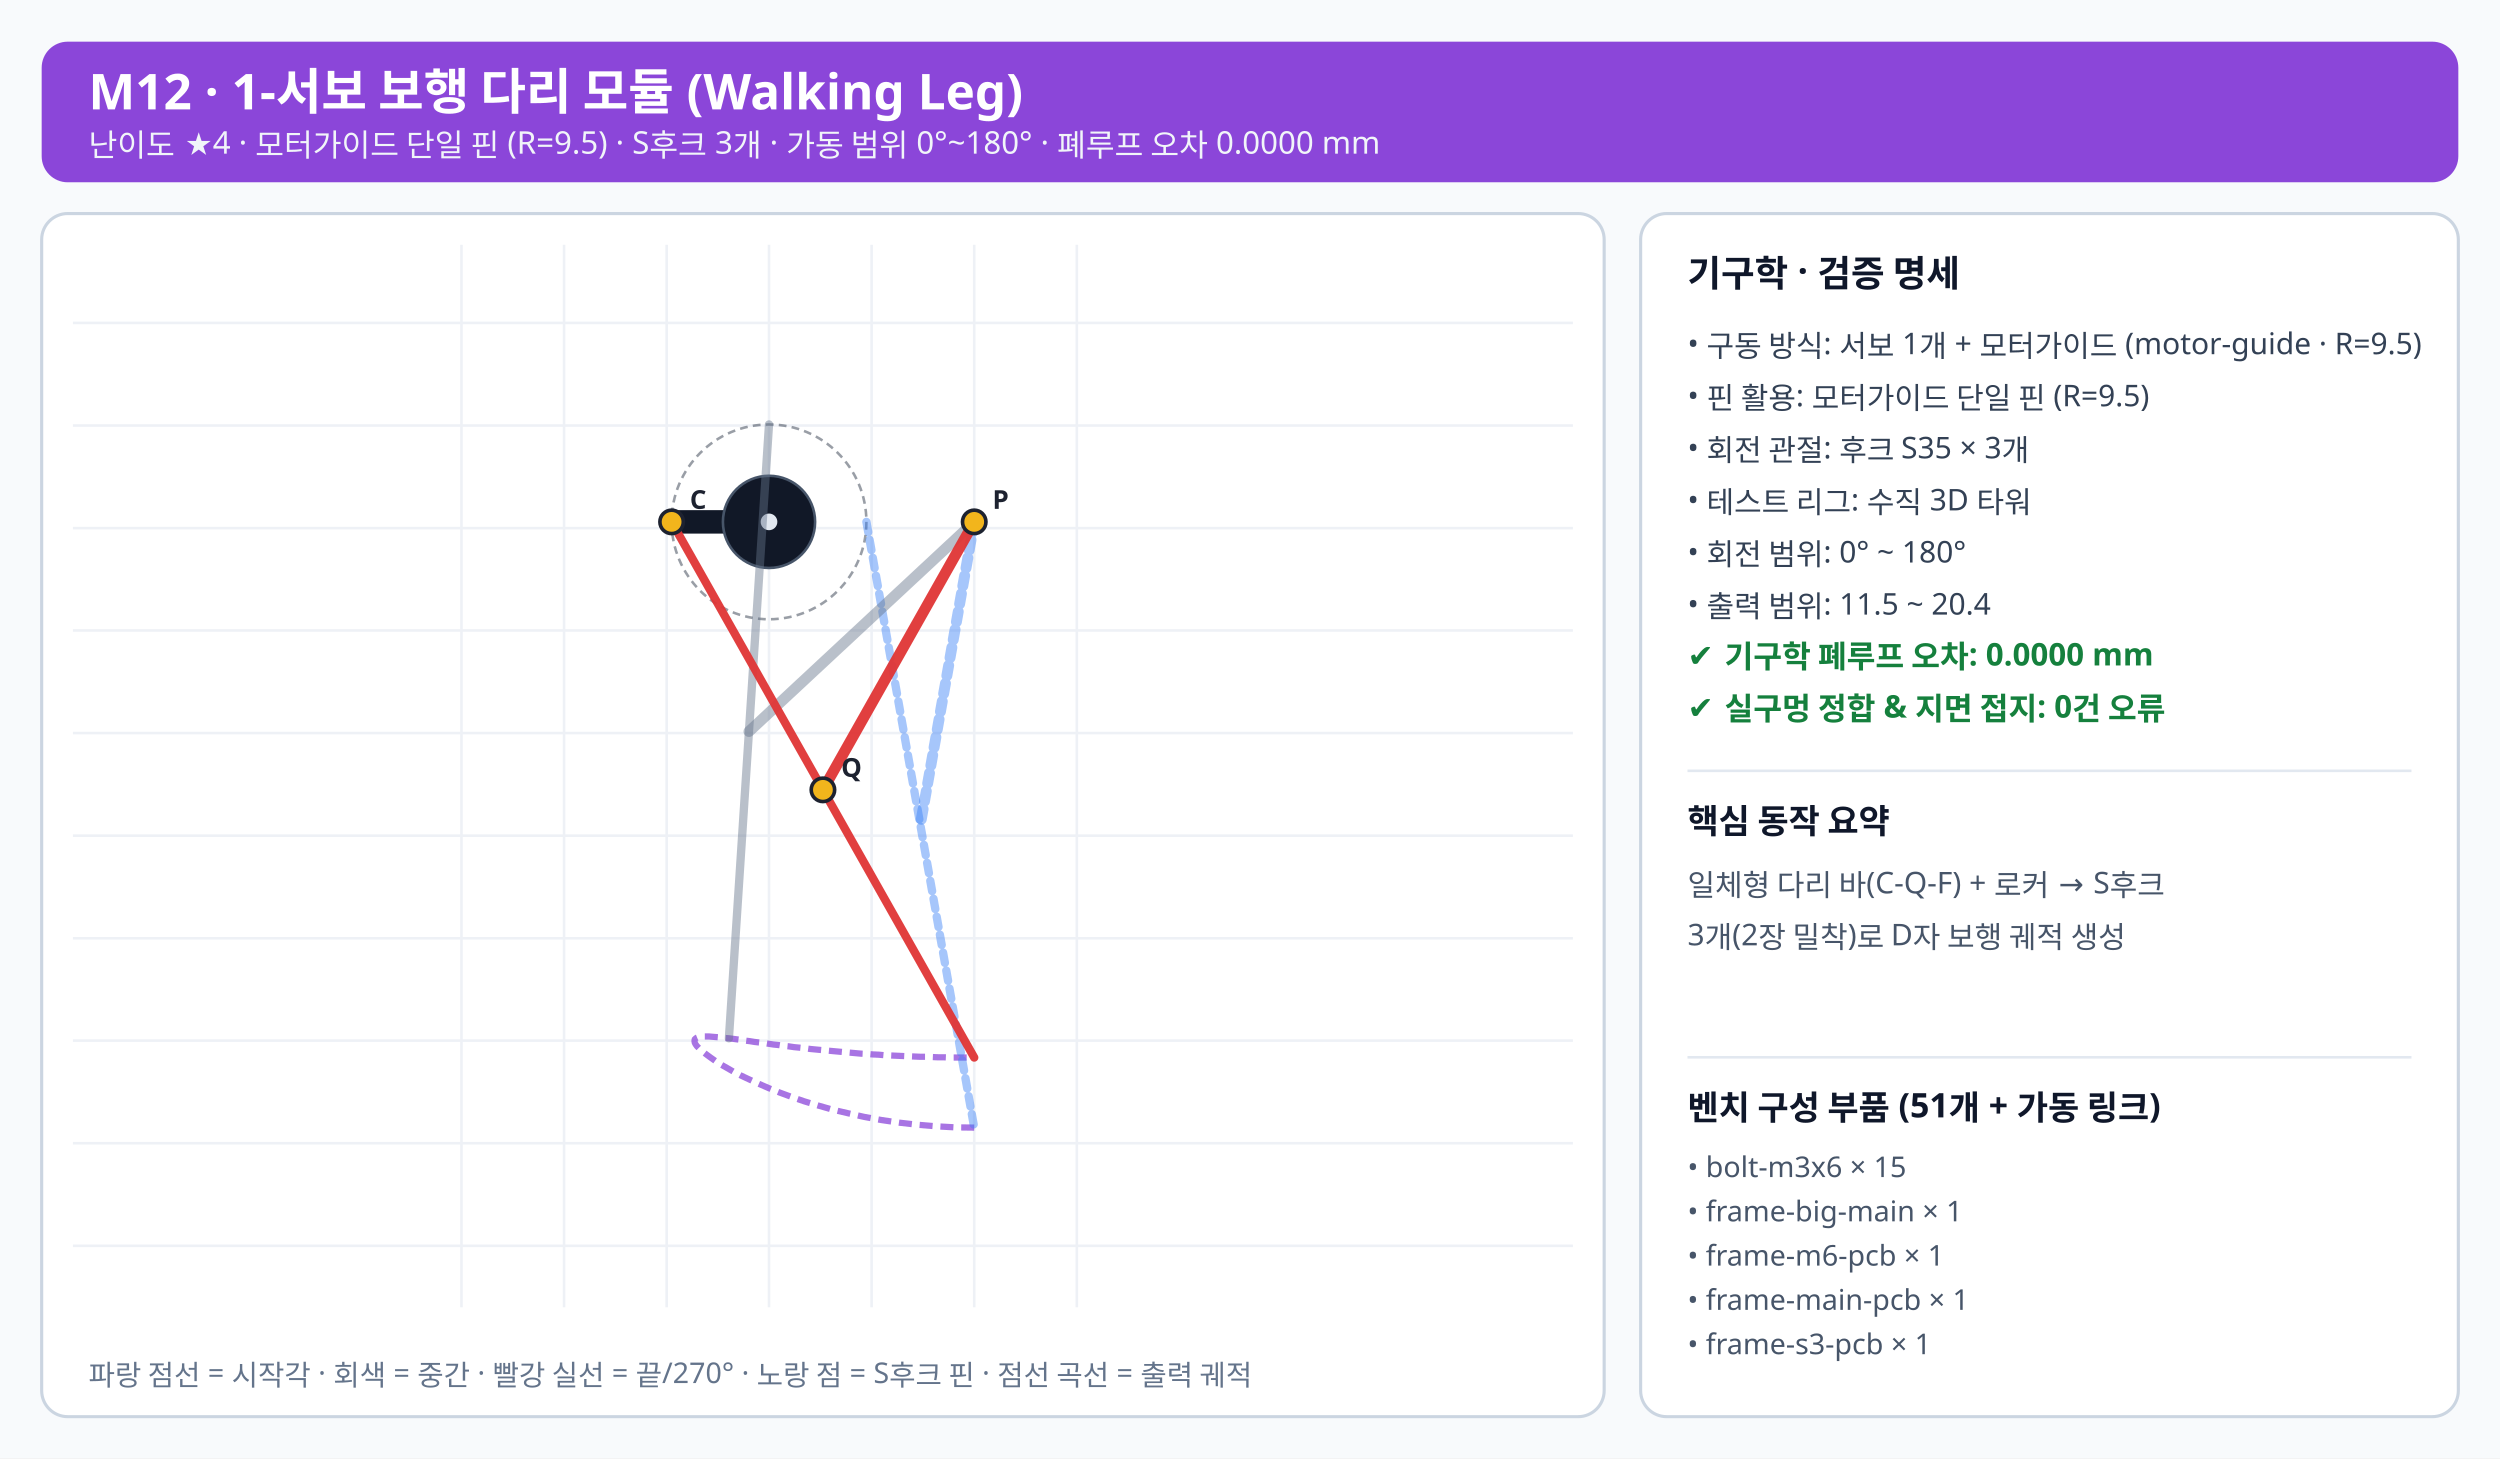
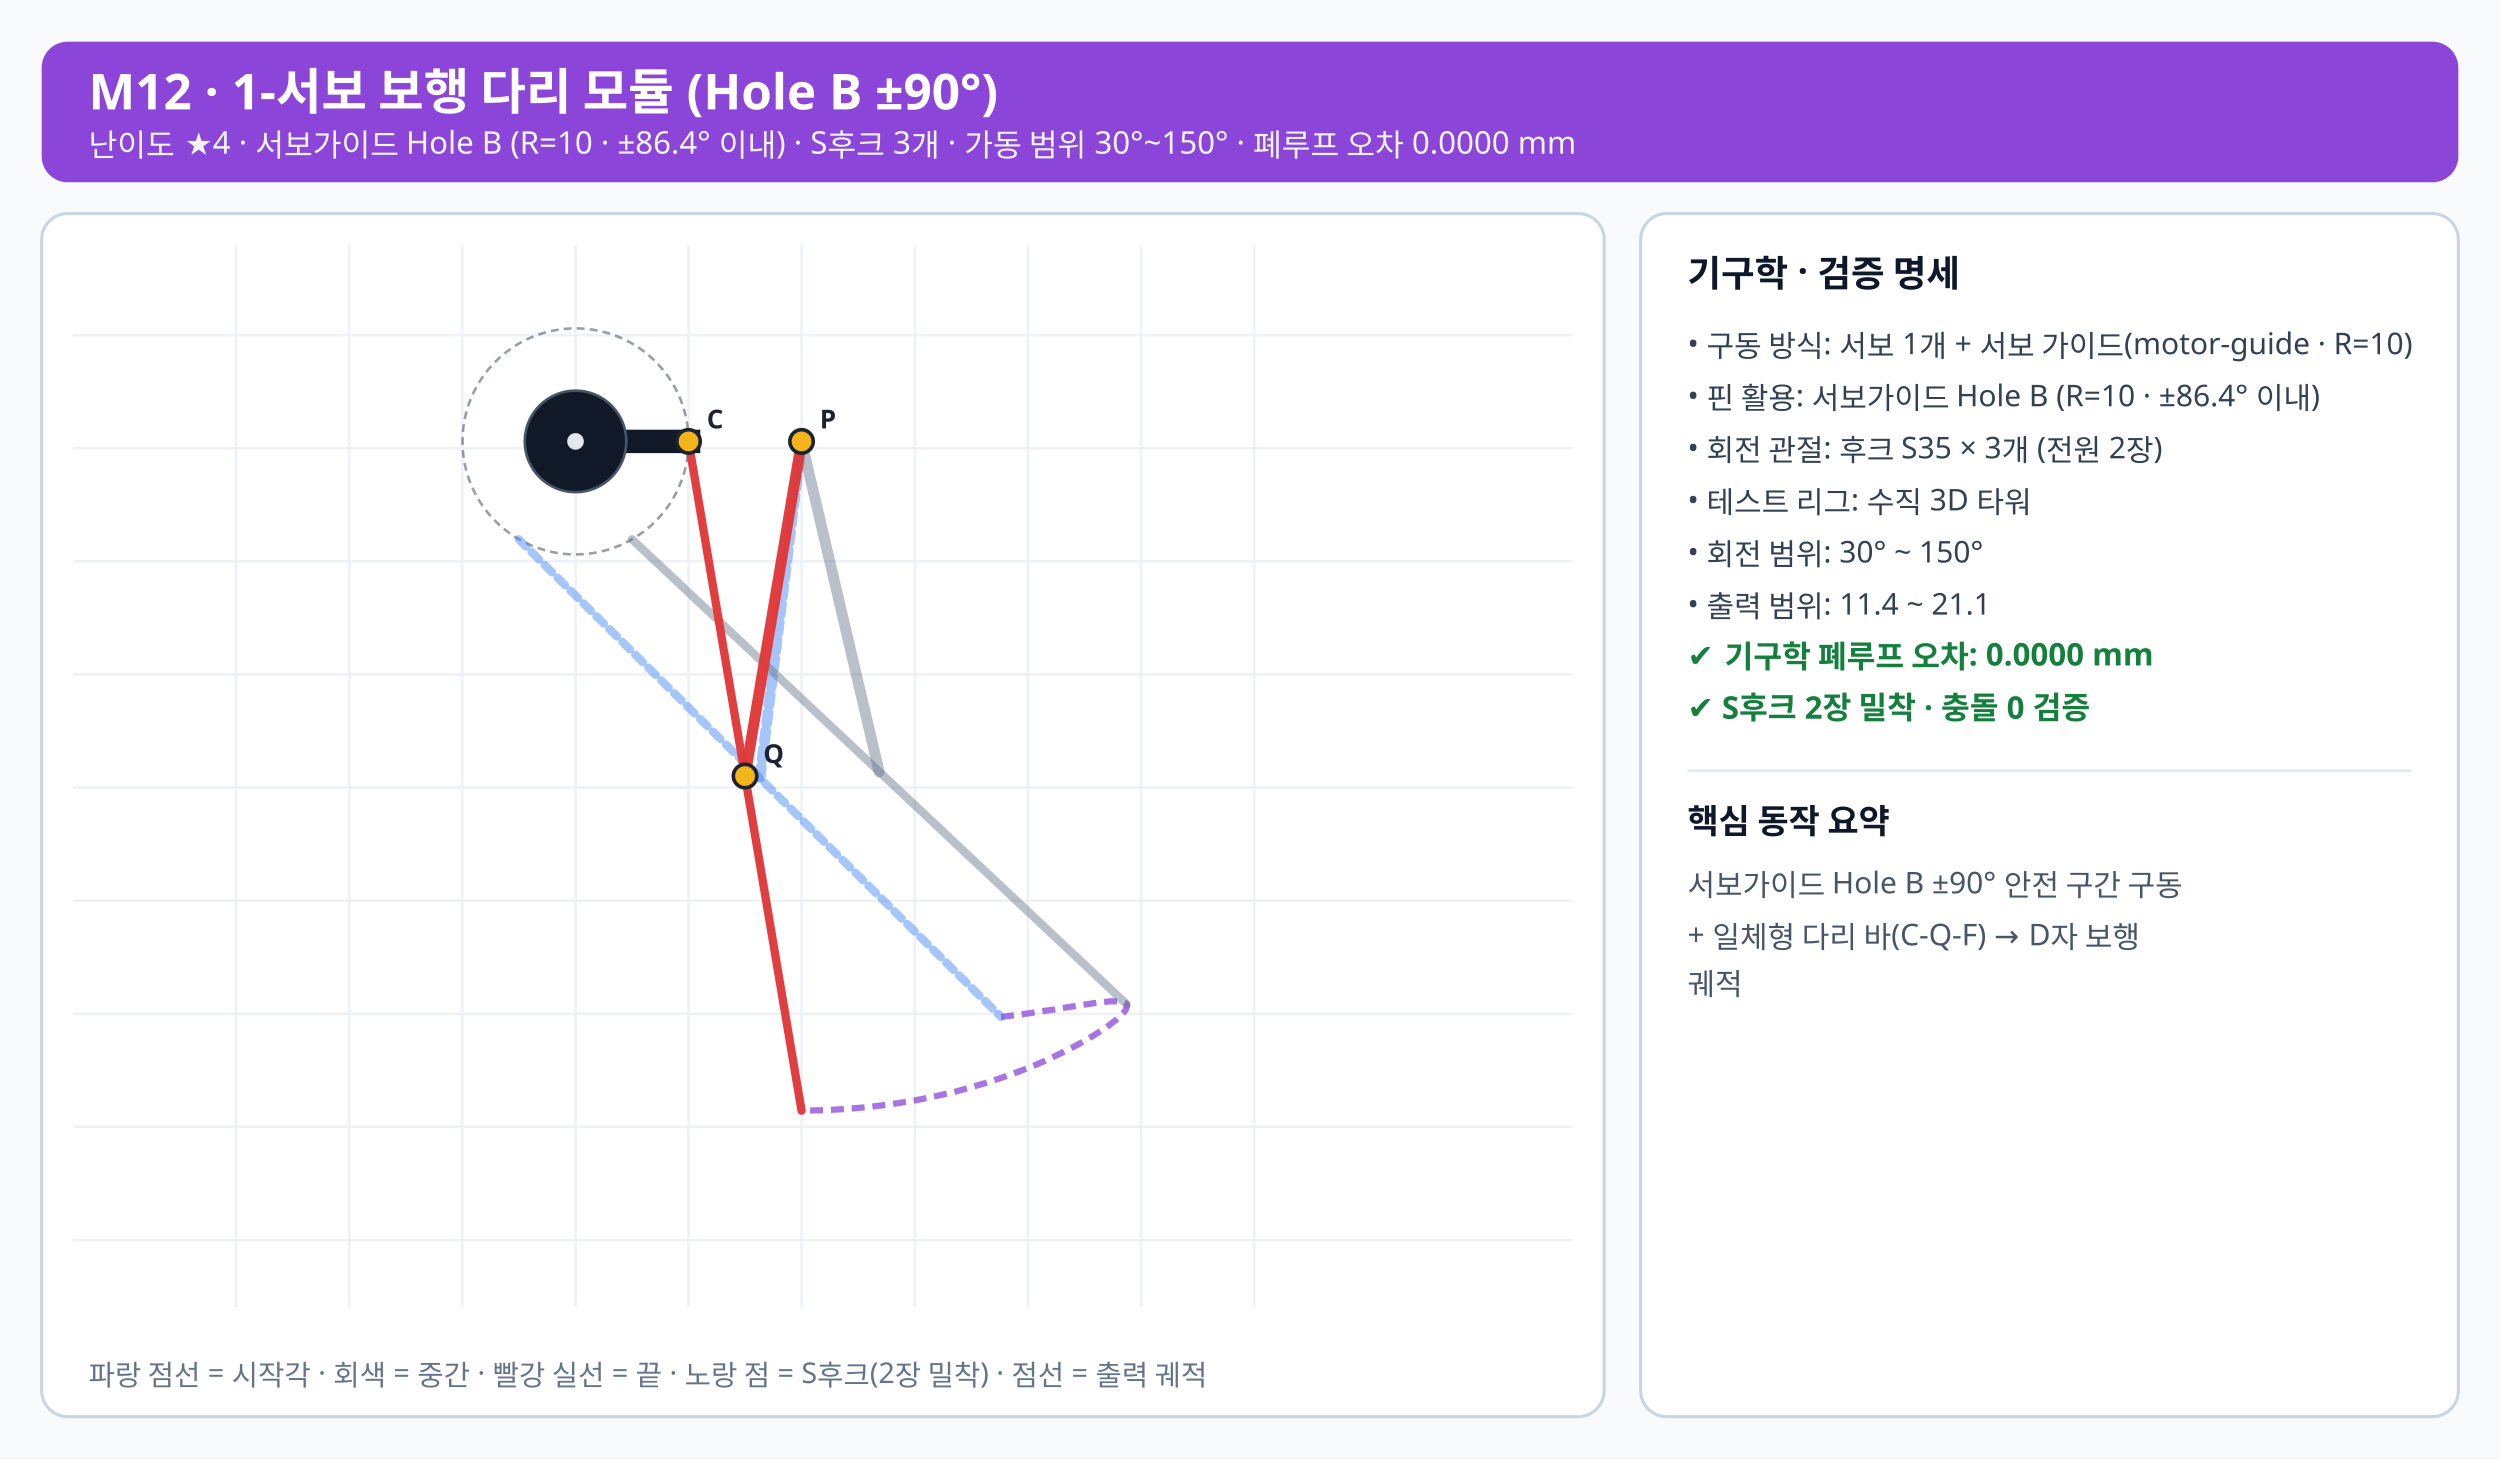
<svg xmlns="http://www.w3.org/2000/svg" viewBox="0 0 960 560" font-family="Pretendard,Apple SD Gothic Neo,sans-serif">
  <rect width="960" height="560" fill="#f8fafc" />
  <rect x="16" y="16" width="928" height="54" rx="10" fill="#8b46d9" />
-   <text x="34" y="42" fill="#fff" font-size="19" font-weight="800">M12 · 1-서보 보행 다리 모듈 (Walking Leg)</text>
-   <text x="34" y="60" fill="#f1f5f9" font-size="12">난이도 ★4 · 모터가이드 단일 핀 (R=9.5) · S후크 3개 · 가동 범위 0°~180° · 폐루프 오차 0.0000 mm</text>
+   <text x="34" y="42" fill="#fff" font-size="19" font-weight="800">M12 · 1-서보 보행 다리 모듈 (Hole B ±90°)</text>
+   <text x="34" y="60" fill="#f1f5f9" font-size="12">난이도 ★4 · 서보가이드 Hole B (R=10 · ±86.4° 이내) · S후크 3개 · 가동 범위 30°~150° · 폐루프 오차 0.0000 mm</text>
  <rect x="16" y="82" width="600" height="462" rx="10" fill="#fff" stroke="#cbd5e1" stroke-width="1.2" />
-   <line x1="177.2" y1="94" x2="177.2" y2="502" stroke="#eef1f6" stroke-width="1" />
-   <line x1="216.6" y1="94" x2="216.6" y2="502" stroke="#eef1f6" stroke-width="1" />
-   <line x1="256.0" y1="94" x2="256.0" y2="502" stroke="#eef1f6" stroke-width="1" />
-   <line x1="295.3" y1="94" x2="295.3" y2="502" stroke="#eef1f6" stroke-width="1" />
-   <line x1="334.7" y1="94" x2="334.7" y2="502" stroke="#eef1f6" stroke-width="1" />
-   <line x1="374.1" y1="94" x2="374.1" y2="502" stroke="#eef1f6" stroke-width="1" />
-   <line x1="413.5" y1="94" x2="413.5" y2="502" stroke="#eef1f6" stroke-width="1" />
-   <line x1="28" y1="478.4" x2="604" y2="478.4" stroke="#eef1f6" stroke-width="1" />
-   <line x1="28" y1="439.0" x2="604" y2="439.0" stroke="#eef1f6" stroke-width="1" />
-   <line x1="28" y1="399.6" x2="604" y2="399.6" stroke="#eef1f6" stroke-width="1" />
-   <line x1="28" y1="360.3" x2="604" y2="360.3" stroke="#eef1f6" stroke-width="1" />
-   <line x1="28" y1="320.9" x2="604" y2="320.9" stroke="#eef1f6" stroke-width="1" />
-   <line x1="28" y1="281.5" x2="604" y2="281.5" stroke="#eef1f6" stroke-width="1" />
-   <line x1="28" y1="242.1" x2="604" y2="242.1" stroke="#eef1f6" stroke-width="1" />
-   <line x1="28" y1="202.8" x2="604" y2="202.8" stroke="#eef1f6" stroke-width="1" />
-   <line x1="28" y1="163.4" x2="604" y2="163.4" stroke="#eef1f6" stroke-width="1" />
-   <line x1="28" y1="124.0" x2="604" y2="124.0" stroke="#eef1f6" stroke-width="1" />
-   <circle cx="295.3" cy="200.4" r="37.4" fill="none" stroke="#1e293b" stroke-width="1" stroke-opacity="0.45" stroke-dasharray="3 2" />
-   <line x1="295.3" y1="200.4" x2="257.9" y2="200.4" stroke="#111827" stroke-width="9.0" stroke-linecap="round" />
-   <circle cx="295.3" cy="200.4" r="17.7" fill="#111827" stroke="#475569" stroke-width="1" />
-   <circle cx="295.3" cy="200.4" r="3.2" fill="#e2e8f0" />
-   <polyline points="374.1,433.0 366.7,432.9 359.5,432.5 352.3,431.9 345.3,431.1 338.5,430.1 331.9,428.9 325.7,427.5 319.7,426.1 314.1,424.5 308.8,422.9 303.9,421.2 299.3,419.5 295.1,417.8 291.2,416.1 287.7,414.5 284.5,413.0 281.6,411.5 279.0,410.0 276.7,408.7 274.7,407.4 273.0,406.2 271.5,405.1 270.2,404.1 269.1,403.2 268.3,402.4 267.6,401.7 267.1,401.0 266.8,400.4 266.7,399.9 266.7,399.5 266.8,399.1 267.1,398.8 267.5,398.5 268.0,398.3 268.7,398.2 269.4,398.1 270.2,398.0 271.2,398.0 272.2,398.0 273.3,398.1 274.5,398.2 275.7,398.3 277.0,398.4 278.4,398.6 279.9,398.7 281.4,398.9 282.9,399.1 284.5,399.3 286.2,399.6 287.9,399.8 289.7,400.1 291.4,400.3 293.3,400.5 295.1,400.8 297.0,401.1 299.0,401.3 300.9,401.6 302.9,401.8 304.9,402.1 307.0,402.3 309.0,402.5 311.1,402.8 313.2,403.0 315.3,403.2 317.5,403.4 319.6,403.6 321.8,403.8 324.0,404.0 326.2,404.2 328.4,404.4 330.6,404.6 332.9,404.7 335.1,404.9 337.4,405.0 339.6,405.2 341.9,405.3 344.2,405.4 346.4,405.5 348.7,405.6 351.0,405.7 353.3,405.8 355.6,405.8 357.9,405.9 360.2,406.0 362.5,406.0 364.8,406.1 367.1,406.1 369.5,406.1 371.8,406.1 374.1,406.1" fill="none" stroke="#8b46d9" stroke-width="2.4" stroke-opacity="0.75" stroke-dasharray="5 3" />
-   <line x1="332.7" y1="200.4" x2="374.1" y2="433.0" stroke="#3b82f6" stroke-width="3.2" stroke-linecap="round" stroke-opacity="0.45" stroke-dasharray="4 3" />
-   <line x1="374.1" y1="200.4" x2="353.4" y2="316.7" stroke="#3b82f6" stroke-width="4.2" stroke-linecap="round" stroke-opacity="0.45" stroke-dasharray="4 3" />
-   <line x1="295.3" y1="163.0" x2="279.9" y2="398.7" stroke="#64748b" stroke-width="3.2" stroke-linecap="round" stroke-opacity="0.45" />
-   <line x1="374.1" y1="200.4" x2="287.6" y2="280.9" stroke="#64748b" stroke-width="4.2" stroke-linecap="round" stroke-opacity="0.45" />
-   <line x1="257.9" y1="200.4" x2="374.1" y2="406.1" stroke="#e03636" stroke-width="3.2" stroke-linecap="round" stroke-opacity="0.95" />
-   <line x1="374.1" y1="200.4" x2="316.0" y2="303.3" stroke="#e03636" stroke-width="4.2" stroke-linecap="round" stroke-opacity="0.95" />
-   <circle cx="257.9" cy="200.4" r="4.5" fill="#f2b51c" stroke="#1d2230" stroke-width="1.4" />
-   <text x="264.9" y="195.4" font-size="10" font-weight="700" fill="#1d2230">C</text>
-   <circle cx="316.0" cy="303.3" r="4.5" fill="#f2b51c" stroke="#1d2230" stroke-width="1.4" />
-   <text x="323.0" y="298.3" font-size="10" font-weight="700" fill="#1d2230">Q</text>
-   <circle cx="374.1" cy="200.4" r="4.5" fill="#f2b51c" stroke="#1d2230" stroke-width="1.4" />
-   <text x="381.1" y="195.4" font-size="10" font-weight="700" fill="#1d2230">P</text>
-   <text x="34" y="532" fill="#64748b" font-size="11">파랑 점선 = 시작각 · 회색 = 중간 · 빨강 실선 = 끝/270° · 노랑 점 = S후크 핀 · 점선 곡선 = 출력 궤적</text>
+   <line x1="90.6" y1="94" x2="90.6" y2="502" stroke="#eef1f6" stroke-width="1" />
+   <line x1="134.1" y1="94" x2="134.1" y2="502" stroke="#eef1f6" stroke-width="1" />
+   <line x1="177.5" y1="94" x2="177.5" y2="502" stroke="#eef1f6" stroke-width="1" />
+   <line x1="221.0" y1="94" x2="221.0" y2="502" stroke="#eef1f6" stroke-width="1" />
+   <line x1="264.4" y1="94" x2="264.4" y2="502" stroke="#eef1f6" stroke-width="1" />
+   <line x1="307.8" y1="94" x2="307.8" y2="502" stroke="#eef1f6" stroke-width="1" />
+   <line x1="351.3" y1="94" x2="351.3" y2="502" stroke="#eef1f6" stroke-width="1" />
+   <line x1="394.7" y1="94" x2="394.7" y2="502" stroke="#eef1f6" stroke-width="1" />
+   <line x1="438.2" y1="94" x2="438.2" y2="502" stroke="#eef1f6" stroke-width="1" />
+   <line x1="481.6" y1="94" x2="481.6" y2="502" stroke="#eef1f6" stroke-width="1" />
+   <line x1="28" y1="476.2" x2="604" y2="476.2" stroke="#eef1f6" stroke-width="1" />
+   <line x1="28" y1="432.7" x2="604" y2="432.7" stroke="#eef1f6" stroke-width="1" />
+   <line x1="28" y1="389.3" x2="604" y2="389.3" stroke="#eef1f6" stroke-width="1" />
+   <line x1="28" y1="345.9" x2="604" y2="345.9" stroke="#eef1f6" stroke-width="1" />
+   <line x1="28" y1="302.4" x2="604" y2="302.4" stroke="#eef1f6" stroke-width="1" />
+   <line x1="28" y1="259.0" x2="604" y2="259.0" stroke="#eef1f6" stroke-width="1" />
+   <line x1="28" y1="215.5" x2="604" y2="215.5" stroke="#eef1f6" stroke-width="1" />
+   <line x1="28" y1="172.1" x2="604" y2="172.1" stroke="#eef1f6" stroke-width="1" />
+   <line x1="28" y1="128.7" x2="604" y2="128.7" stroke="#eef1f6" stroke-width="1" />
+   <circle cx="221.0" cy="169.5" r="43.4" fill="none" stroke="#1e293b" stroke-width="1" stroke-opacity="0.45" stroke-dasharray="3 2" />
+   <line x1="221.0" y1="169.5" x2="264.4" y2="169.5" stroke="#111827" stroke-width="9.0" stroke-linecap="square" />
+   <circle cx="221.0" cy="169.5" r="19.5" fill="#111827" stroke="#475569" stroke-width="1" />
+   <circle cx="221.0" cy="169.5" r="3.2" fill="#e2e8f0" />
+   <polyline points="384.4,390.5 386.8,390.2 389.1,389.9 391.4,389.6 393.7,389.3 395.9,389.0 398.1,388.6 400.3,388.3 402.4,388.0 404.5,387.7 406.5,387.3 408.5,387.0 410.5,386.7 412.4,386.4 414.2,386.1 416.0,385.8 417.7,385.6 419.4,385.3 421.0,385.1 422.5,384.9 423.9,384.8 425.3,384.6 426.5,384.5 427.7,384.5 428.7,384.5 429.7,384.5 430.5,384.6 431.3,384.8 431.9,385.0 432.3,385.3 432.6,385.6 432.8,386.0 432.7,386.6 432.5,387.2 432.2,387.9 431.6,388.7 430.7,389.6 429.7,390.6 428.4,391.8 426.8,393.0 425.0,394.4 422.8,395.8 420.3,397.4 417.5,399.1 414.3,400.9 410.7,402.8 406.7,404.8 402.3,406.9 397.5,409.0 392.2,411.1 386.5,413.2 380.3,415.3 373.6,417.3 366.5,419.3 359.0,421.0 351.1,422.6 342.9,423.9 334.4,425.0 325.7,425.8 316.8,426.3 307.8,426.5" fill="none" stroke="#8b46d9" stroke-width="2.4" stroke-opacity="0.75" stroke-dasharray="5 3" />
+   <line x1="199.2" y1="207.1" x2="384.4" y2="390.5" stroke="#3b82f6" stroke-width="3.2" stroke-linecap="round" stroke-opacity="0.45" stroke-dasharray="4 3" />
+   <line x1="307.8" y1="169.5" x2="291.8" y2="298.8" stroke="#3b82f6" stroke-width="4.2" stroke-linecap="round" stroke-opacity="0.45" stroke-dasharray="4 3" />
+   <line x1="242.7" y1="207.1" x2="432.6" y2="385.6" stroke="#64748b" stroke-width="3.2" stroke-linecap="round" stroke-opacity="0.45" />
+   <line x1="307.8" y1="169.5" x2="337.6" y2="296.4" stroke="#64748b" stroke-width="4.2" stroke-linecap="round" stroke-opacity="0.45" />
+   <line x1="264.4" y1="169.5" x2="307.8" y2="426.5" stroke="#e03636" stroke-width="3.2" stroke-linecap="round" stroke-opacity="0.95" />
+   <line x1="307.8" y1="169.5" x2="286.1" y2="298.0" stroke="#e03636" stroke-width="4.2" stroke-linecap="round" stroke-opacity="0.95" />
+   <circle cx="264.4" cy="169.5" r="4.5" fill="#f2b51c" stroke="#1d2230" stroke-width="1.4" />
+   <text x="271.4" y="164.5" font-size="10" font-weight="700" fill="#1d2230">C</text>
+   <circle cx="286.1" cy="298.0" r="4.5" fill="#f2b51c" stroke="#1d2230" stroke-width="1.4" />
+   <text x="293.1" y="293.0" font-size="10" font-weight="700" fill="#1d2230">Q</text>
+   <circle cx="307.8" cy="169.5" r="4.5" fill="#f2b51c" stroke="#1d2230" stroke-width="1.4" />
+   <text x="314.8" y="164.5" font-size="10" font-weight="700" fill="#1d2230">P</text>
+   <text x="34" y="532" fill="#64748b" font-size="11">파랑 점선 = 시작각 · 회색 = 중간 · 빨강 실선 = 끝 · 노랑 점 = S후크(2장 밀착) · 점선 = 출력 궤적</text>
  <rect x="630" y="82" width="314" height="462" rx="10" fill="#fff" stroke="#cbd5e1" stroke-width="1.2" />
  <text x="648" y="110" fill="#0f172a" font-size="14" font-weight="800">기구학 · 검증 명세</text>
-   <text x="648" y="136" fill="#334155" font-size="11.5">• 구동 방식: 서보 1개 + 모터가이드 (motor-guide · R=9.5)</text>
-   <text x="648" y="156" fill="#334155" font-size="11.5">• 핀 활용: 모터가이드 단일 핀 (R=9.5)</text>
-   <text x="648" y="176" fill="#334155" font-size="11.5">• 회전 관절: 후크 S35 × 3개</text>
+   <text x="648" y="136" fill="#334155" font-size="11.5">• 구동 방식: 서보 1개 + 서보 가이드(motor-guide · R=10)</text>
+   <text x="648" y="156" fill="#334155" font-size="11.5">• 핀 활용: 서보가이드 Hole B (R=10 · ±86.4° 이내)</text>
+   <text x="648" y="176" fill="#334155" font-size="11.5">• 회전 관절: 후크 S35 × 3개 (전원 2장)</text>
  <text x="648" y="196" fill="#334155" font-size="11.5">• 테스트 리그: 수직 3D 타워</text>
-   <text x="648" y="216" fill="#334155" font-size="11.5">• 회전 범위: 0° ~ 180°</text>
-   <text x="648" y="236" fill="#334155" font-size="11.5">• 출력 범위: 11.5 ~ 20.4</text>
+   <text x="648" y="216" fill="#334155" font-size="11.5">• 회전 범위: 30° ~ 150°</text>
+   <text x="648" y="236" fill="#334155" font-size="11.5">• 출력 범위: 11.4 ~ 21.1</text>
  <text x="648" y="256" fill="#15803d" font-size="12" font-weight="800">✔ 기구학 폐루프 오차: 0.0000 mm</text>
-   <text x="648" y="276" fill="#15803d" font-size="12" font-weight="800">✔ 실구멍 정합 &amp; 지면 접지: 0건 오류</text>
+   <text x="648" y="276" fill="#15803d" font-size="12" font-weight="800">✔ S후크 2장 밀착 · 충돌 0 검증</text>
  <line x1="648" y1="296" x2="926" y2="296" stroke="#e2e8f0" />
  <text x="648" y="320" fill="#0f172a" font-size="13" font-weight="800">핵심 동작 요약</text>
-   <text x="648" y="344" fill="#475569" font-size="11.5">일체형 다리 바(C-Q-F) + 로커 → S후크</text>
-   <text x="648" y="363" fill="#475569" font-size="11.5"> 3개(2장 밀착)로 D자 보행 궤적 생성</text>
-   <line x1="648" y1="406" x2="926" y2="406" stroke="#e2e8f0" />
-   <text x="648" y="430" fill="#0f172a" font-size="13" font-weight="800">벤치 구성 부품 (51개 + 가동 링크)</text>
-   <text x="648" y="452" fill="#475569" font-size="11">• bolt-m3x6 × 15</text>
-   <text x="648" y="469" fill="#475569" font-size="11">• frame-big-main × 1</text>
-   <text x="648" y="486" fill="#475569" font-size="11">• frame-m6-pcb × 1</text>
-   <text x="648" y="503" fill="#475569" font-size="11">• frame-main-pcb × 1</text>
-   <text x="648" y="520" fill="#475569" font-size="11">• frame-s3-pcb × 1</text>
+   <text x="648" y="344" fill="#475569" font-size="11.5">서보가이드 Hole B ±90° 안전 구간 구동</text>
+   <text x="648" y="363" fill="#475569" font-size="11.5"> + 일체형 다리 바(C-Q-F) → D자 보행</text>
+   <text x="648" y="382" fill="#475569" font-size="11.5"> 궤적</text>
</svg>
